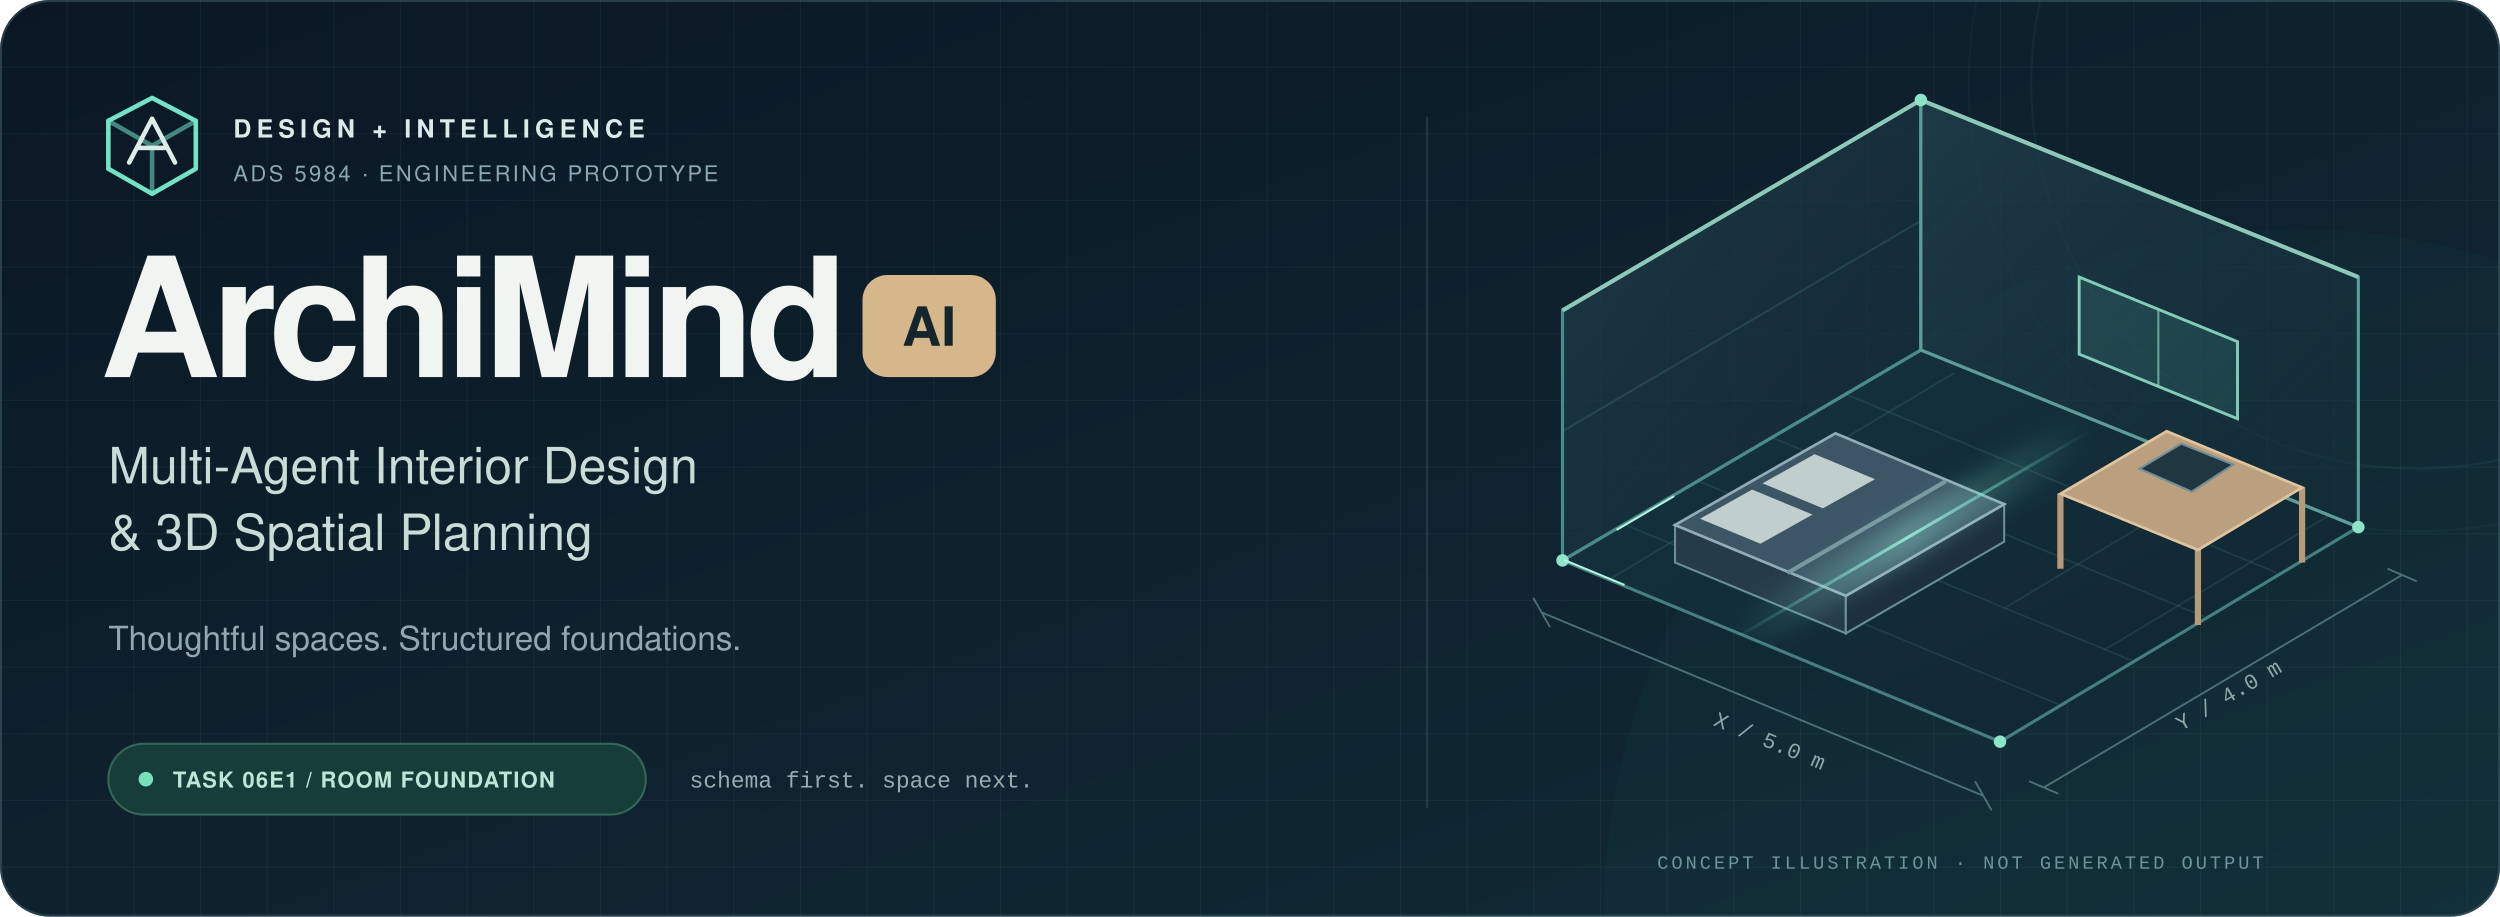
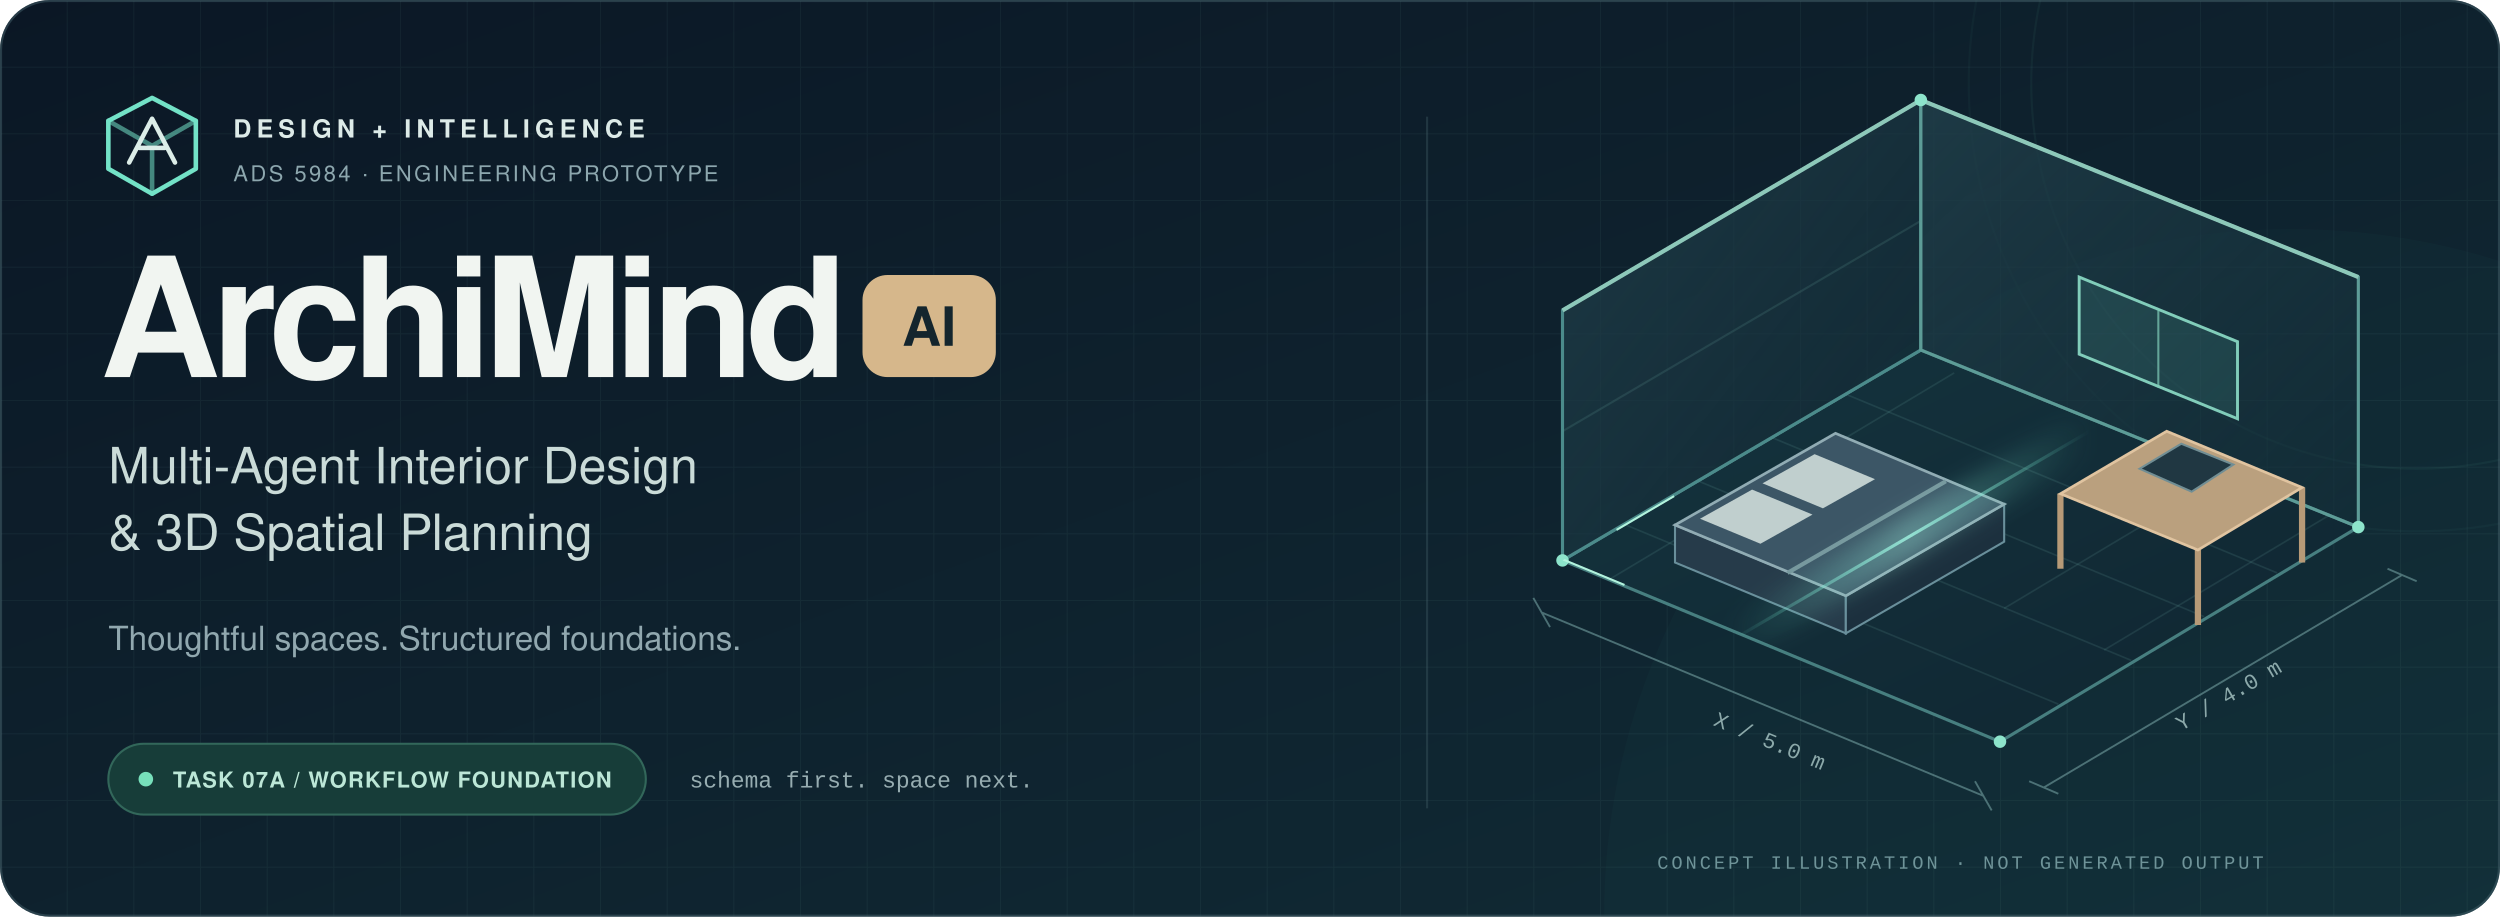
<svg xmlns="http://www.w3.org/2000/svg" width="1200" height="440" viewBox="0 0 1200 440" role="img" aria-labelledby="title description">
  <defs>
    <linearGradient id="background" x2="1" y2="1">
      <stop stop-color="#0B1725" />
      <stop offset="1" stop-color="#112C36" />
    </linearGradient>
    <linearGradient id="floor-fill" x2="1" y2="1">
      <stop stop-color="#14343E" />
      <stop offset="1" stop-color="#102531" />
    </linearGradient>
    <linearGradient id="wall-fill" x2="1" y2="1">
      <stop stop-color="#21404B" stop-opacity="0.8" />
      <stop offset="1" stop-color="#142E39" stop-opacity="0.5" />
    </linearGradient>
    <linearGradient id="scan" x2="1">
      <stop stop-color="#60DEC4" stop-opacity="0" />
      <stop offset="0.5" stop-color="#A2F6E3" />
      <stop offset="1" stop-color="#60DEC4" stop-opacity="0" />
    </linearGradient>
    <pattern id="grid" width="32" height="32" patternUnits="userSpaceOnUse">
      <path d="M32 0H0V32" fill="none" stroke="#7CABA8" stroke-opacity="0.07" />
    </pattern>
    <clipPath id="frame">
      <rect width="1200" height="440" rx="24" />
    </clipPath>
    <clipPath id="floor">
      <path d="M750 269 960 356 1132 253 922 168Z" />
    </clipPath>
    <filter id="glow" x="-100%" y="-100%" width="300%" height="300%">
      <feGaussianBlur stdDeviation="5" />
    </filter>
  </defs>
  <style>
    text { font-family: -apple-system, BlinkMacSystemFont, 'Segoe UI', Helvetica, Arial, sans-serif; }
    .mono { font-family: 'SFMono-Regular', Consolas, 'Liberation Mono', monospace; }
    @media (prefers-reduced-motion: reduce) { .motion { display: none; } }
  </style>
  <g clip-path="url(#frame)">
    <rect width="1200" height="440" fill="url(#background)" />
    <rect width="1200" height="440" fill="url(#grid)" />
    <circle cx="1100" cy="440" r="330" fill="#2A8C7A" opacity="0.045" />
    <circle cx="1160" cy="40" r="185" fill="none" stroke="#72CAB6" stroke-opacity="0.06" />
    <circle cx="1160" cy="40" r="215" fill="none" stroke="#72CAB6" stroke-opacity="0.04" />
    <path d="M685 56V388" stroke="#45616A" stroke-opacity="0.35" />
    <g transform="translate(52 47)" fill="none" stroke="#73E2C7" stroke-width="2.2" stroke-linecap="round" stroke-linejoin="round">
      <path d="M0 11 21 0 42 11V34L21 46 0 34Z" />
      <path d="M0 11 21 23 42 11M21 23V46" opacity="0.55" />
      <path d="m10 31 11-21 11 21M15 24h12" stroke="#DCEDE8" />
    </g>
    <text x="112" y="66" fill="#DDEBE8" font-size="12" font-weight="600" letter-spacing="2.5">DESIGN + INTELLIGENCE</text>
    <text x="112" y="87" fill="#8DA7AE" font-size="10.5" letter-spacing="1.2">ADS 5984 · ENGINEERING PROTOTYPE</text>
    <text x="48" y="181" fill="#F1F5F1" font-size="80" font-weight="700" letter-spacing="-4">ArchiMind</text>
    <rect x="414" y="132" width="64" height="49" rx="12" fill="#D6B78B" />
    <text x="446" y="166" fill="#14252D" font-size="26" font-weight="700" text-anchor="middle">AI</text>
    <text x="52" y="232" fill="#CADBD8" font-size="24">Multi-Agent Interior Design</text>
    <text x="52" y="264" fill="#CADBD8" font-size="24">&amp; 3D Spatial Planning</text>
    <text x="52" y="312" fill="#91A8AF" font-size="16">Thoughtful spaces. Structured foundations.</text>
    <rect x="52" y="357" width="258" height="34" rx="17" fill="#173D39" stroke="#32675A" />
    <circle cx="70" cy="374" r="3.5" fill="#77E0BB" />
-     <text x="83" y="378" fill="#BCE7D7" font-size="10.5" font-weight="600" letter-spacing="0.6">TASK 06E1 / ROOM FOUNDATION</text>
+     <text x="83" y="378" fill="#BCE7D7" font-size="10.5" font-weight="600" letter-spacing="0.6">TASK 07A / WORKFLOW FOUNDATION</text>
    <text x="331" y="378" fill="#97ADB1" font-size="11" class="mono">schema first. space next.</text>
    <path d="M750 269 960 356 1132 253 922 168Z" fill="url(#floor-fill)" stroke="#477F80" stroke-width="1.5" />
    <g clip-path="url(#floor)" fill="none" stroke="#72B5AC" stroke-opacity="0.14" stroke-width="0.8">
      <path d="m766 282 172-103m24 113 172-103m-124 123 172-103m-124 123 172-103m-124 123 172-103" />
      <path d="m778 251 210 87m-175-108 210 87m-175-108 210 87m-175-108 210 87" />
    </g>
    <path d="M750 269V149L922 48V168Z" fill="url(#wall-fill)" stroke="#4B8B8B" stroke-width="1.5" />
    <path d="M922 168V48L1132 133V253Z" fill="url(#wall-fill)" stroke="#5D9C97" stroke-width="1.5" />
    <path d="M750 149 922 48 1132 133" fill="none" stroke="#8DC8B9" stroke-width="2" />
    <path d="M998 133 1074 164V201L998 170Z" fill="#69CABB" fill-opacity="0.13" stroke="#81CDBA" stroke-width="1.4" />
    <path d="M1036 149V186" stroke="#81CDBA" stroke-opacity="0.7" />
    <path d="M750 207 922 106" fill="none" stroke="#588D8A" stroke-opacity="0.22" />
    <path d="M804 252V270L886 304V286Z" fill="#263B4A" stroke="#698F9B" />
    <path d="M886 286V304L962 260V242Z" fill="#1C303E" stroke="#698F9B" />
    <path d="M804 252 881 208 962 242 886 286Z" fill="#3C5666" stroke="#91ACB4" stroke-width="1.3" />
    <path d="M816 249 841 235 870 247 845 261Z" fill="#C0CFCE" />
    <path d="M846 232 871 218 900 230 875 244Z" fill="#C0CFCE" />
    <path d="M858 275 934 231" stroke="#77979D" stroke-width="2" />
    <path d="M989 237V273M1055 264V300M1105 234V270" fill="none" stroke="#B79A77" stroke-width="3" />
    <path d="M989 237 1040 207 1105 234 1055 264Z" fill="#BAA07E" stroke="#E0C4A0" stroke-width="1.3" />
    <path d="M1027 225 1047 213 1072 223 1052 236Z" fill="#203742" stroke="#718E94" />
    <g fill="none" stroke="#658F91" stroke-width="0.9" opacity="0.7">
      <path d="M740 294 952 382M736 287l8 14m204 74 8 14M981 378l172-102m-179 99 14 6m158-108 14 6" />
    </g>
    <text x="822" y="348" fill="#8CA9AA" font-size="10.5" class="mono" transform="rotate(22.5 822 348)">X / 5.0 m</text>
    <text x="1047" y="351" fill="#8CA9AA" font-size="10.5" class="mono" transform="rotate(-30.5 1047 351)">Y / 4.0 m</text>
    <g fill="#8DE4CB">
      <circle cx="750" cy="269" r="3" />
      <circle cx="960" cy="356" r="3" />
      <circle cx="1132" cy="253" r="3" />
      <circle cx="922" cy="48" r="3" />
    </g>
    <g class="motion" clip-path="url(#floor)">
      <path d="M830 308 1003 207" fill="none" stroke="url(#scan)" stroke-width="18" opacity="0.35" filter="url(#glow)">
        <animateTransform attributeName="transform" type="translate" values="-150 -62;150 62;-150 -62" dur="9s" repeatCount="indefinite" />
      </path>
      <path d="M830 308 1003 207" fill="none" stroke="url(#scan)" stroke-width="1.5" opacity="0.8">
        <animateTransform attributeName="transform" type="translate" values="-150 -62;150 62;-150 -62" dur="9s" repeatCount="indefinite" />
      </path>
      <path d="M750 269 960 356 1132 253 922 168Z" fill="none" stroke="#B2F3DD" stroke-width="2" stroke-dasharray="32 760">
        <animate attributeName="stroke-dashoffset" from="0" to="-1584" dur="12s" repeatCount="indefinite" />
      </path>
    </g>
    <g class="motion" fill="none" stroke="#8DE4CB">
      <circle cx="960" cy="356" r="3" opacity="0">
        <animate attributeName="r" values="3;16" dur="4s" repeatCount="indefinite" />
        <animate attributeName="opacity" values="0.55;0" dur="4s" repeatCount="indefinite" />
      </circle>
      <circle cx="922" cy="48" r="3" opacity="0">
        <animate attributeName="r" values="3;13" begin="2s" dur="4s" repeatCount="indefinite" />
        <animate attributeName="opacity" values="0.5;0" begin="2s" dur="4s" repeatCount="indefinite" />
      </circle>
    </g>
    <text x="941" y="417" fill="#6F9499" font-size="9" text-anchor="middle" letter-spacing="1.4" class="mono">CONCEPT ILLUSTRATION · NOT GENERATED OUTPUT</text>
    <rect x="0.5" y="0.5" width="1199" height="439" rx="23.5" fill="none" stroke="#45616A" stroke-opacity="0.5" />
  </g>
</svg>
